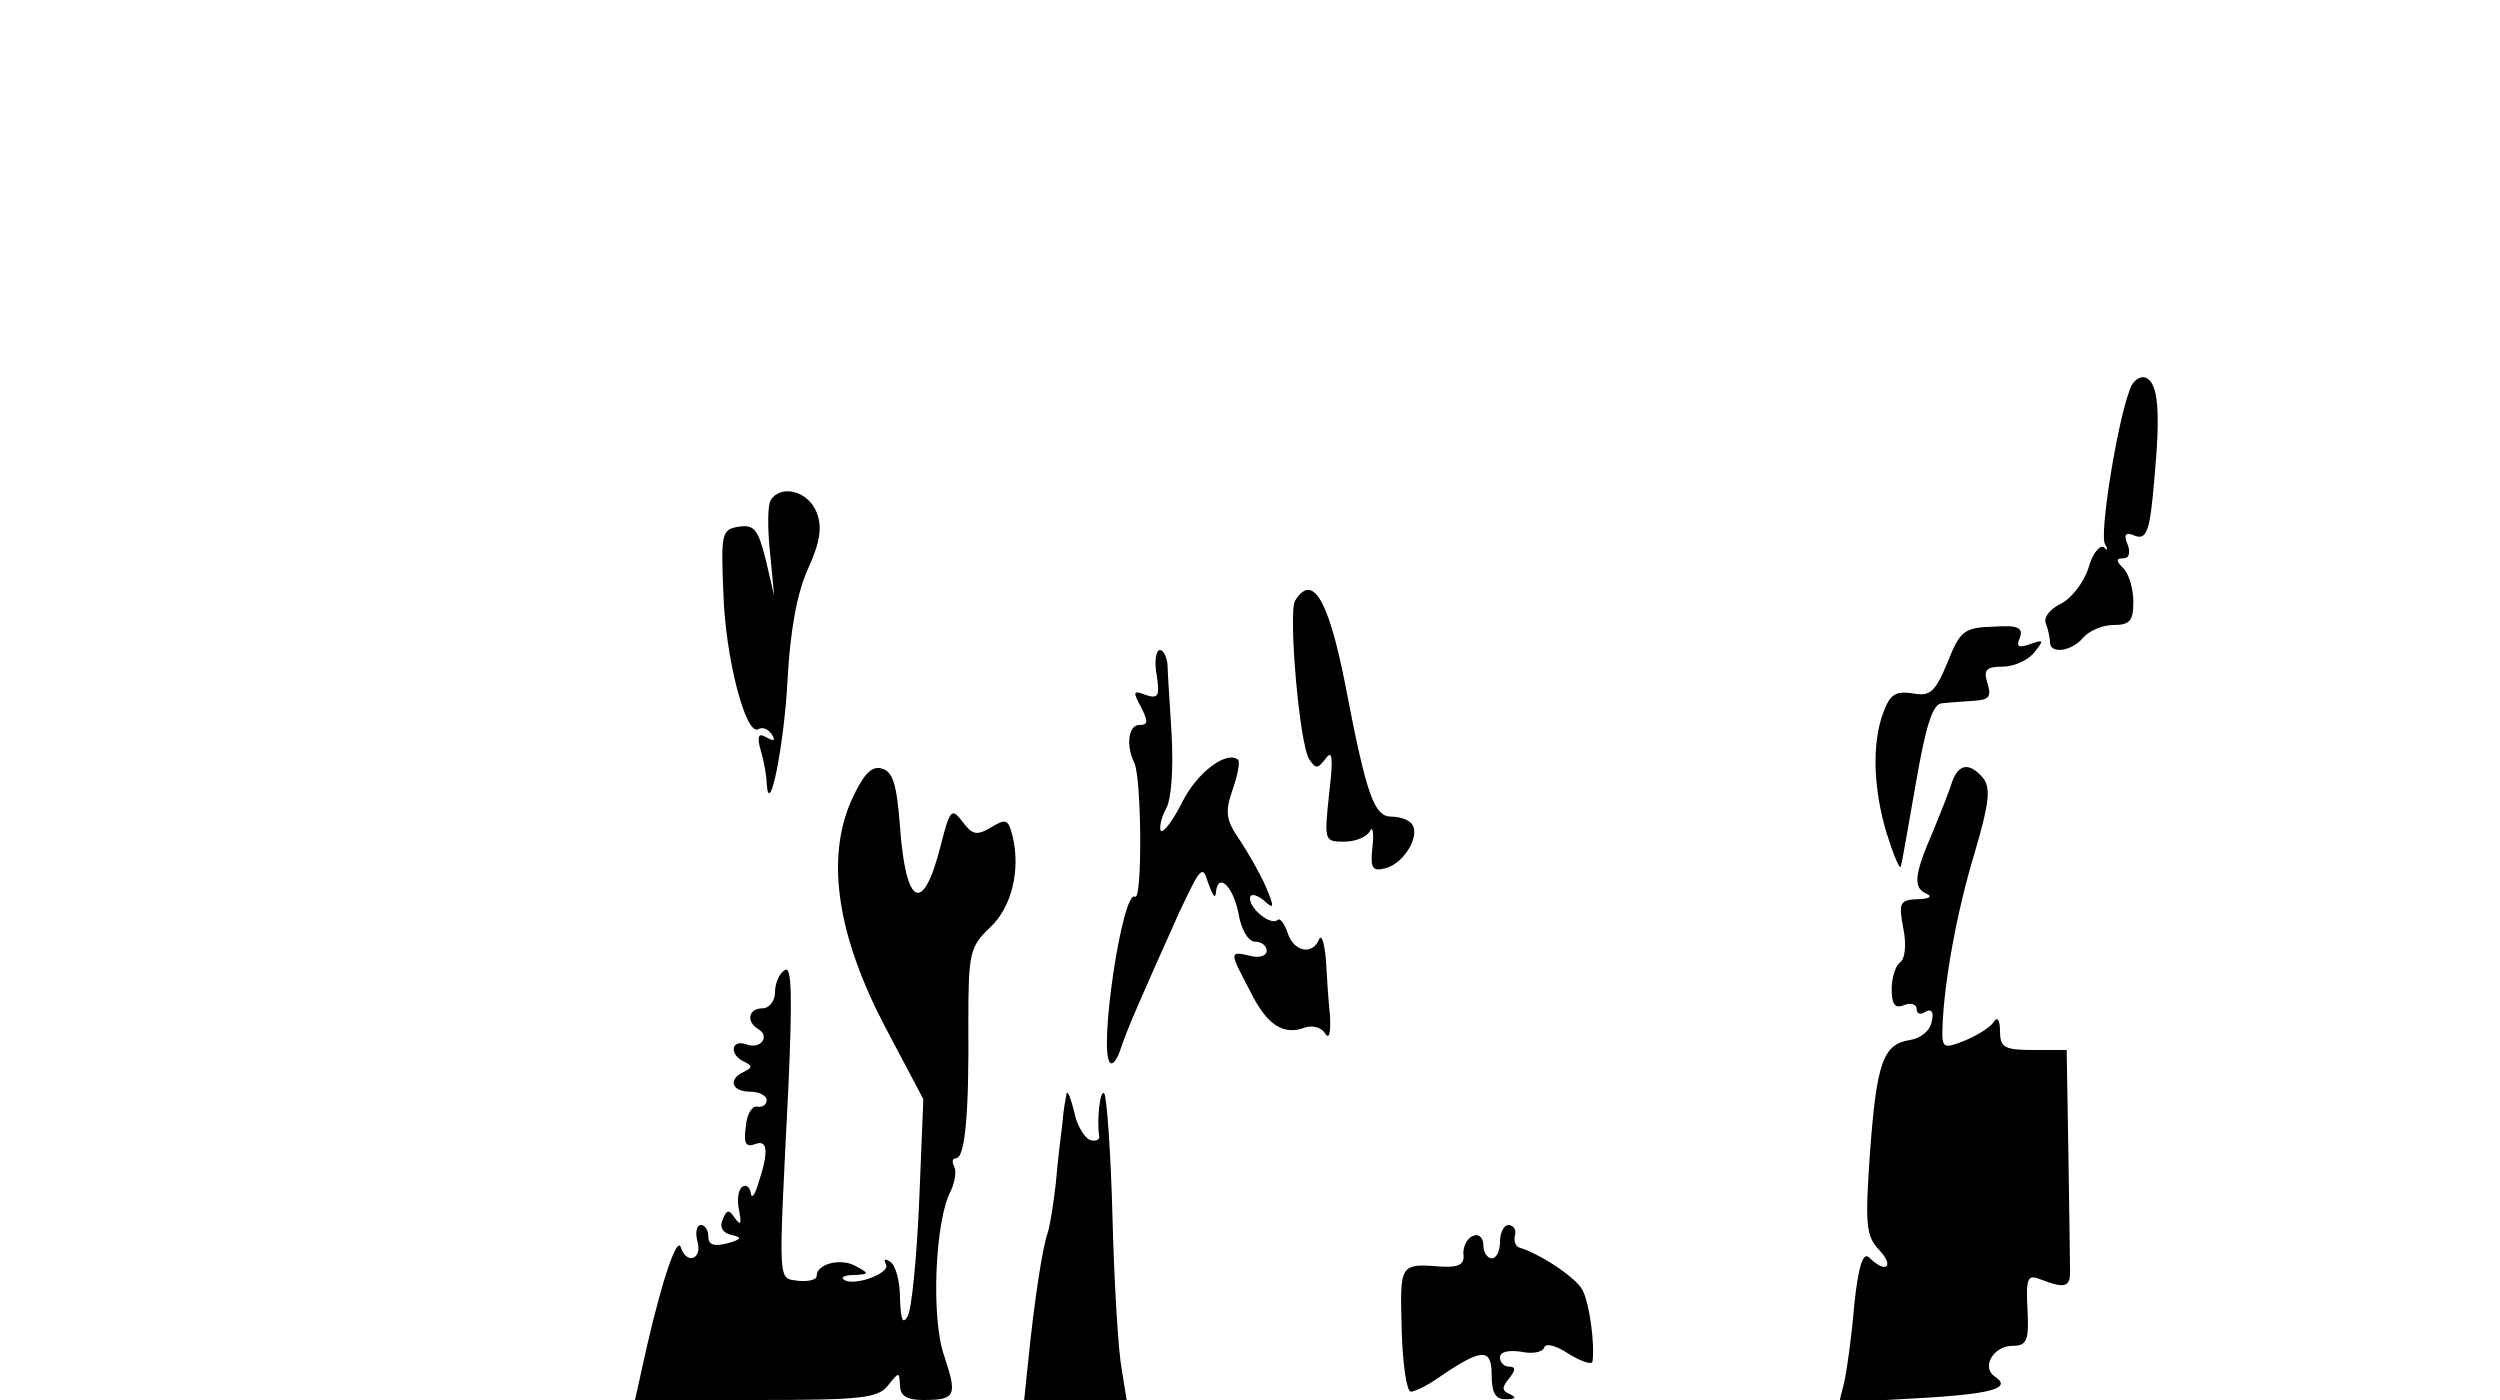
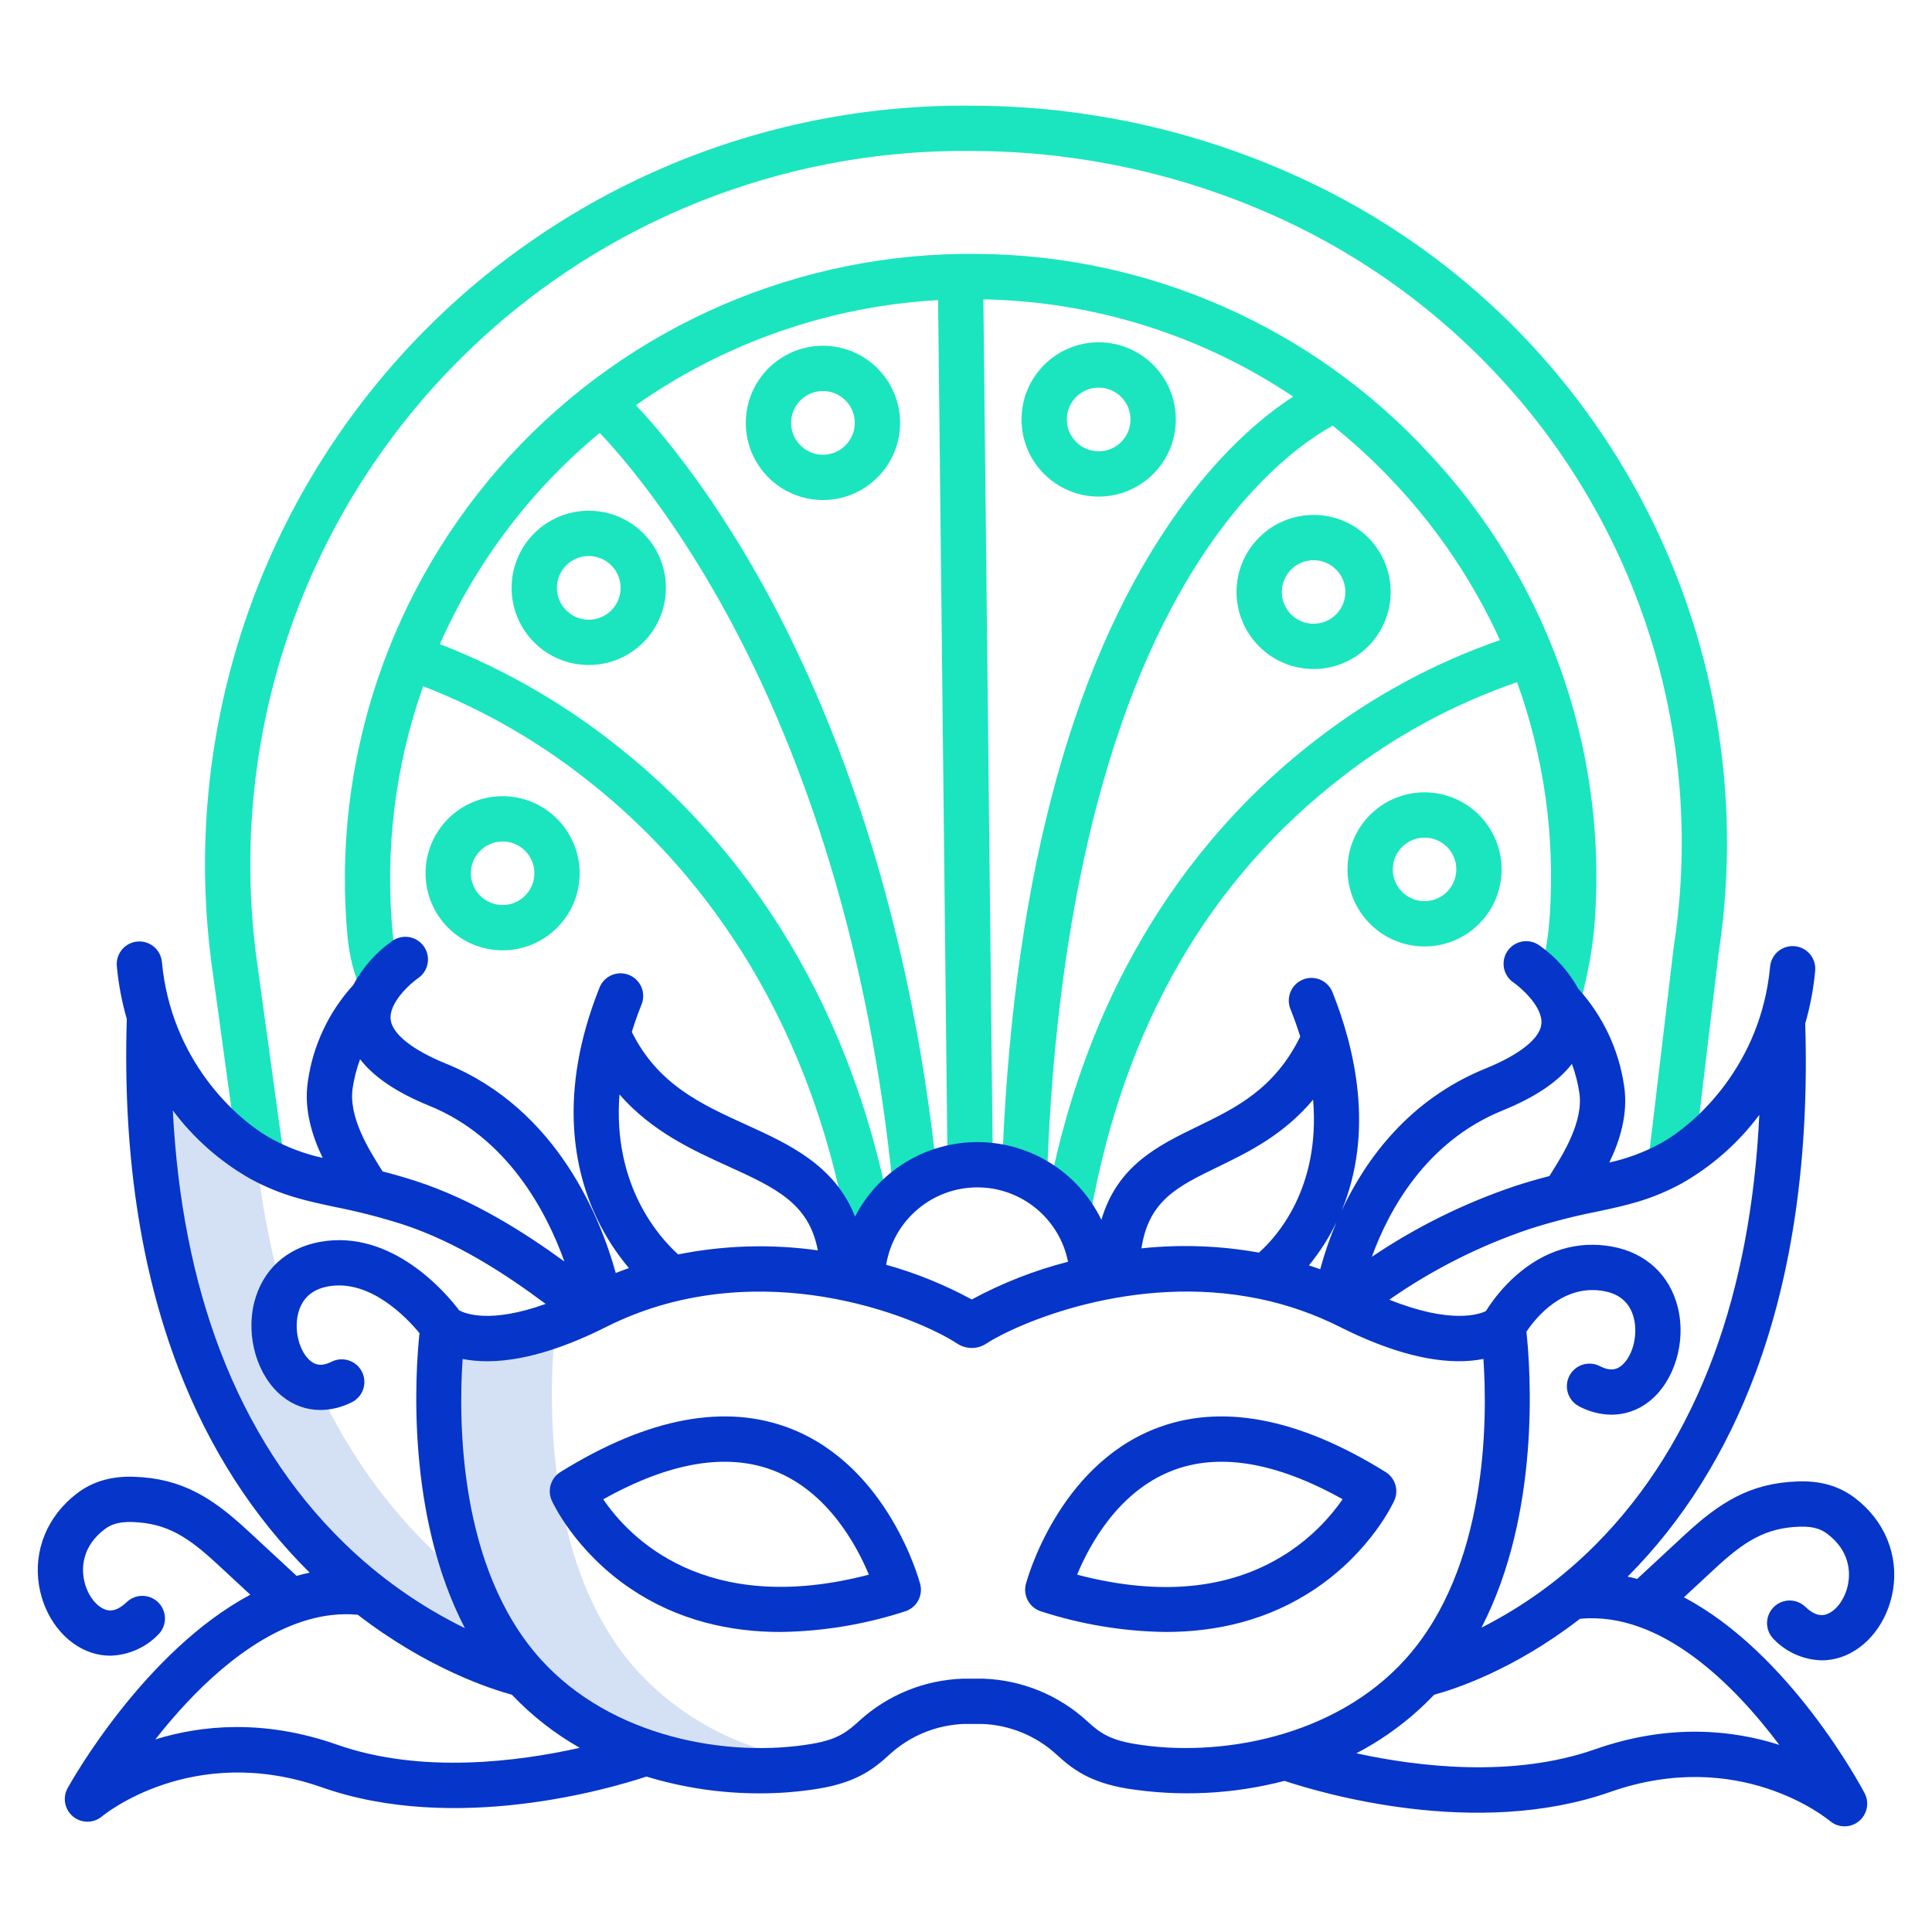
- <svg xmlns="http://www.w3.org/2000/svg" version="1.0" width="300pt" height="168pt" viewBox="0 0 300 168" preserveAspectRatio="xMidYMid meet">
-   <g transform="translate(0,168) scale(0.1,-0.1)" fill="#000000" stroke="none">
-     <path d="M2556 1213 c-15 -38 -37 -174 -30 -186 4 -6 3 -9 -1 -4 -5 4 -14 -7 -19 -25 -6 -18 -21 -37 -34 -43 -12 -6 -20 -16 -17 -23 3 -8 5 -18 5 -23 0 -14 26 -11 40 6 7 8 23 15 36 15 20 0 24 5 24 28 0 15 -5 33 -12 40 -9 9 -9 12 0 12 7 0 9 7 5 17 -5 12 -2 15 9 10 14 -5 18 6 23 66 8 84 5 119 -11 124 -6 2 -15 -4 -18 -14z" />
-     <path d="M925 1080 c-4 -6 -4 -34 -1 -63 l5 -52 -10 43 c-9 36 -14 43 -32 40 -21 -3 -22 -8 -19 -78 2 -78 27 -174 42 -165 5 3 12 0 16 -6 5 -8 3 -9 -6 -4 -10 6 -12 2 -7 -16 4 -13 7 -31 7 -39 3 -45 21 47 25 123 3 58 11 104 24 133 15 33 18 51 11 69 -10 26 -43 34 -55 15z" />
-     <path d="M1554 959 c-8 -14 5 -171 17 -190 8 -12 10 -12 20 1 8 11 9 0 4 -42 -6 -57 -6 -58 18 -58 14 0 28 6 31 13 3 6 5 -2 3 -19 -3 -26 0 -30 15 -26 22 5 42 38 33 52 -3 6 -15 10 -25 10 -21 0 -30 24 -56 160 -20 101 -39 133 -60 99z" />
-     <path d="M2337 885 c-15 -36 -21 -41 -42 -37 -20 3 -27 -1 -35 -23 -14 -37 -12 -92 4 -145 8 -25 15 -43 17 -40 1 3 9 48 18 100 12 69 20 95 31 96 8 1 25 2 38 3 19 1 22 5 17 21 -5 16 -2 20 18 20 14 0 31 8 38 17 12 15 12 16 -5 10 -14 -5 -17 -3 -12 8 4 12 -3 15 -32 13 -35 -1 -40 -5 -55 -43z" />
-     <path d="M1388 870 c4 -25 2 -29 -13 -24 -15 6 -16 4 -6 -14 9 -18 9 -22 -2 -22 -13 0 -16 -25 -6 -45 9 -17 10 -167 1 -161 -15 9 -44 -185 -30 -199 3 -4 9 4 13 17 8 24 23 58 70 163 26 55 28 58 35 35 5 -14 8 -19 9 -12 2 26 20 10 27 -23 3 -20 12 -35 20 -35 8 0 14 -5 14 -11 0 -6 -9 -9 -20 -6 -25 6 -25 5 0 -42 20 -41 40 -54 66 -44 9 3 20 0 24 -7 5 -8 7 0 6 21 -2 19 -4 50 -5 69 -2 19 -5 29 -8 23 -8 -20 -31 -15 -38 8 -4 11 -9 18 -12 15 -8 -7 -33 13 -33 26 0 6 7 5 16 -2 13 -12 14 -10 3 16 -7 16 -22 42 -32 57 -16 23 -17 33 -8 59 6 17 9 33 7 36 -13 12 -49 -14 -67 -50 -11 -22 -23 -38 -26 -35 -2 3 0 15 6 26 7 12 9 49 7 88 -2 37 -5 76 -5 86 -1 9 -5 17 -9 17 -5 0 -7 -14 -4 -30z" />
-     <path d="M1021 718 c-30 -70 -16 -161 41 -270 l46 -87 -5 -123 c-3 -68 -9 -130 -14 -138 -6 -10 -8 -3 -9 22 0 20 -5 40 -12 44 -6 4 -8 3 -5 -3 7 -11 -41 -28 -51 -18 -3 3 3 5 14 5 17 1 17 2 2 10 -17 11 -48 4 -48 -11 0 -5 -10 -7 -22 -6 -25 4 -24 -10 -12 231 5 112 4 147 -4 142 -7 -4 -12 -16 -12 -27 0 -10 -7 -19 -15 -19 -17 0 -20 -16 -5 -25 15 -9 2 -25 -15 -18 -18 6 -20 -13 -2 -21 10 -5 10 -7 0 -12 -20 -9 -15 -24 7 -24 11 0 20 -5 20 -10 0 -6 -5 -9 -11 -8 -6 2 -13 -9 -14 -24 -3 -20 0 -25 11 -21 15 6 17 -8 4 -47 -4 -14 -8 -19 -9 -12 -1 7 -5 11 -10 8 -5 -3 -7 -16 -4 -29 3 -16 2 -18 -5 -9 -7 11 -10 11 -15 -2 -4 -9 1 -16 11 -18 13 -3 12 -5 -5 -10 -16 -4 -23 -2 -23 8 0 8 -4 14 -9 14 -5 0 -7 -9 -4 -20 6 -21 -13 -28 -20 -7 -4 14 -21 -33 -41 -120 l-14 -63 145 0 c127 0 147 2 159 18 13 16 13 16 14 0 0 -13 8 -18 28 -18 39 0 41 5 25 53 -16 45 -11 163 8 198 5 11 7 24 4 29 -3 6 -2 10 2 10 11 0 16 52 15 164 0 83 2 90 26 113 26 24 37 69 27 110 -5 20 -8 21 -26 10 -17 -10 -22 -9 -34 7 -13 17 -15 15 -26 -28 -21 -84 -42 -75 -49 22 -4 53 -9 67 -23 70 -12 3 -22 -9 -36 -40z" />
-     <path d="M2343 743 c-3 -10 -14 -38 -24 -62 -22 -51 -24 -67 -6 -74 6 -3 1 -6 -12 -6 -21 -1 -23 -4 -17 -35 4 -20 2 -37 -4 -41 -5 -3 -10 -18 -10 -32 0 -18 4 -24 15 -19 8 3 15 1 15 -5 0 -6 5 -7 11 -3 7 4 10 -1 7 -12 -2 -11 -13 -20 -26 -22 -32 -5 -40 -26 -48 -135 -6 -86 -5 -100 11 -117 19 -20 8 -29 -12 -9 -7 7 -13 -9 -18 -58 -3 -37 -9 -79 -12 -92 l-6 -24 92 5 c91 5 116 12 95 26 -17 11 -2 37 21 37 17 0 20 6 18 43 -2 38 0 43 15 37 31 -12 37 -10 36 13 0 12 -1 76 -2 142 l-2 120 -40 0 c-35 0 -40 3 -40 23 0 13 -3 18 -8 10 -4 -6 -20 -16 -35 -22 -25 -10 -27 -9 -26 17 2 54 17 138 39 210 17 58 19 76 10 88 -16 19 -29 18 -37 -3z" />
-     <path d="M1280 368 c-1 -5 -4 -20 -5 -35 -2 -16 -6 -48 -8 -73 -3 -25 -7 -52 -10 -60 -6 -17 -16 -82 -23 -152 l-5 -48 62 0 61 0 -6 37 c-4 21 -9 103 -11 182 -2 79 -7 146 -10 149 -5 5 -9 -33 -6 -51 1 -5 -4 -7 -11 -5 -7 3 -16 18 -19 34 -4 16 -8 26 -9 22z" />
-     <path d="M1800 190 c0 -11 -4 -20 -10 -20 -5 0 -10 7 -10 16 0 9 -6 14 -12 11 -7 -2 -12 -12 -12 -21 2 -13 -5 -17 -25 -16 -52 4 -51 4 -49 -75 1 -41 6 -75 11 -75 5 0 21 8 35 18 50 34 62 35 62 2 0 -22 5 -30 18 -29 11 0 12 2 4 6 -10 4 -10 8 -1 19 8 10 8 14 0 14 -6 0 -11 5 -11 11 0 7 10 9 25 7 13 -3 26 -1 28 5 2 6 15 2 30 -8 15 -9 27 -13 28 -9 3 23 -4 71 -12 86 -8 15 -50 43 -76 51 -4 1 -7 8 -5 15 2 6 -2 12 -8 12 -5 0 -10 -9 -10 -20z" />
+ <svg xmlns="http://www.w3.org/2000/svg" id="Layer_1" height="512" viewBox="0 0 512 512" width="512" data-name="Layer 1">
+   <path d="m201.35 463.46a75.056 75.056 0 0 1 -32.52-20.73c-27.787-30.816-22.6-84.079-21.464-91.8-22.081 8.166-29.946.643-29.946.643-.769 4.815-4.4 38.2 6.816 67.624l-.056-.044c-23.612-18.68-49.712-52.573-56.212-112.753-8.9-5.254-22.394-17.516-28.348-37.123-2.89 85.87 29.14 130.39 57.56 152.87 21.89 17.33 41.65 21.58 41.65 21.58a75.056 75.056 0 0 0 32.52 20.73 95.937 95.937 0 0 0 44.82 3.59c1.049-.177 2.022-.377 2.931-.6a94.014 94.014 0 0 1 -17.751-3.987zm-72.7-34.474c-.029-.054-.056-.108-.084-.163.023.055.05.109.079.163zm7.764 11.9c.064.079.13.157.2.236-.075-.081-.141-.159-.205-.238zm-6.16-9c.062.1.122.211.184.316-.067-.112-.127-.218-.189-.323zm1.873 3.056.24.368zm2.051 3.007c.084.118.171.233.256.35-.09-.124-.177-.239-.261-.357z" fill="#d4e1f4" />
+   <g fill="#1ae5be">
+     <path d="m345.221 47.418a208.583 208.583 0 0 0 -87.331-19.4 201.074 201.074 0 0 0 -201.703 228.282l7.1 51.652 11.888-1.634-7.1-51.652a189.073 189.073 0 0 1 189.7-214.653 196.7 196.7 0 0 1 82.364 18.274 183.407 183.407 0 0 1 62.37 47.467 181.533 181.533 0 0 1 41.037 145.283c-.01.066-.019.132-.026.2l-6.7 56.423 11.916 1.416 6.692-56.325a193.926 193.926 0 0 0 -110.2-205.332z" />
+     <path d="m378.76 120.248a164.365 164.365 0 0 0 -119.652-52.955 165.68 165.68 0 0 0 -166.983 181.207 48.7 48.7 0 0 0 3.555 14.027l11.083-4.6a36.718 36.718 0 0 1 -2.693-10.572 152.864 152.864 0 0 1 8.07-65.5 168.954 168.954 0 0 1 45.633 26.587c24.73 19.981 56.463 56.991 67.2 119.833l11.827-2.025c-11.368-66.533-45.151-105.866-71.489-127.146a180.355 180.355 0 0 0 -48.736-28.415 153.146 153.146 0 0 1 42.36-55.972c14.278 15.057 65.349 76.739 77.636 199.411l11.94-1.2c-7.673-76.6-30.3-129.686-47.925-160.727-13.092-23.056-25.318-37.635-32.05-44.827a154.131 154.131 0 0 1 80.068-27.845l2.507 229.244 12-.131-2.506-229.31a152.455 152.455 0 0 1 82.1 25.769c-8.05 5.241-20.271 15.3-32.632 33.42-27.086 39.7-42.082 97.767-44.573 172.582l11.994.4c1.642-49.345 10.221-118.052 41.765-165.144 14.15-21.125 28-30.312 33.934-33.547a156.558 156.558 0 0 1 16.771 15.6 154.446 154.446 0 0 1 27.536 41.22 171.242 171.242 0 0 0 -48.331 26.131c-26.315 20.081-60.154 57.837-71.923 123.667l11.813 2.112c8.864-49.583 31.388-88.577 66.946-115.9a160.2 160.2 0 0 1 46.041-24.856 152.427 152.427 0 0 1 8.686 61.465 91.661 91.661 0 0 1 -2.007 14.057l-1.609 7.257 11.716 2.6 1.609-7.258a103.641 103.641 0 0 0 2.267-15.9 163.782 163.782 0 0 0 -43.948-122.759z" />
+     <path d="m135.584 155.77a20.441 20.441 0 1 0 20.441-20.42 20.454 20.454 0 0 0 -20.441 20.42zm28.882 0a8.441 8.441 0 1 1 -8.441-8.42 8.44 8.44 0 0 1 8.441 8.42z" />
+     <path d="m133.177 211a20.42 20.42 0 1 0 20.441 20.42 20.454 20.454 0 0 0 -20.441-20.42zm0 28.84a8.42 8.42 0 1 1 8.441-8.42 8.44 8.44 0 0 1 -8.441 8.422z" />
+     <path d="m377.5 209.979a20.42 20.42 0 1 0 20.441 20.42 20.454 20.454 0 0 0 -20.441-20.42zm0 28.84a8.42 8.42 0 1 1 8.441-8.42 8.44 8.44 0 0 1 -8.441 8.42z" />
+     <path d="m197.646 112.05a20.441 20.441 0 1 0 20.441-20.42 20.454 20.454 0 0 0 -20.441 20.42zm28.882 0a8.441 8.441 0 1 1 -8.441-8.42 8.44 8.44 0 0 1 8.441 8.42z" />
+     <path d="m311.6 111.185a20.441 20.441 0 1 0 -20.442 20.415 20.454 20.454 0 0 0 20.442-20.415zm-28.882 0a8.441 8.441 0 1 1 8.441 8.419 8.44 8.44 0 0 1 -8.442-8.419z" />
+     <path d="m348.137 177.3a20.42 20.42 0 1 0 -20.441-20.42 20.454 20.454 0 0 0 20.441 20.42zm0-28.84a8.42 8.42 0 1 1 -8.441 8.42 8.44 8.44 0 0 1 8.441-8.417z" />
  </g>
+   <path d="m209.737 378.675c-17.345-6.873-37.939-3.03-61.209 11.424a6 6 0 0 0 -2.306 7.558c.243.54 6.115 13.335 20.774 23.273 12.648 8.574 26.561 11.559 39.8 11.559a111.585 111.585 0 0 0 33.057-5.462 6 6 0 0 0 4-7.267c-.334-1.26-8.499-30.931-34.116-41.085zm-49.87 18.66c17.689-9.9 32.935-12.431 45.38-7.531 14.117 5.56 21.735 19.633 25.015 27.5-43.499 11.335-63.647-10.039-70.395-19.969z" fill="#0635c9" />
+   <path d="m367.2 390.1c-23.269-14.455-43.862-18.3-61.208-11.424-25.617 10.154-33.783 39.826-34.117 41.085a6 6 0 0 0 4 7.267 111.558 111.558 0 0 0 33.057 5.462c13.242 0 27.158-2.986 39.8-11.559 14.659-9.938 20.531-22.733 20.774-23.273a6 6 0 0 0 -2.306-7.558zm-25.2 20.9c-14.922 10.115-33.924 12.23-56.551 6.306 3.246-7.847 10.807-21.861 24.967-27.473 12.446-4.934 27.7-2.416 45.4 7.478a53.3 53.3 0 0 1 -13.816 13.689z" fill="#0635c9" />
+   <path d="m491.58 396.98c-4.155-3.162-9.089-4.594-15.1-4.39-12.814.442-20.8 5.61-30.261 14.387l-12.34 11.446c-.84-.22-1.685-.422-2.537-.6 14.583-14.629 25.991-32.793 33.9-54.013 9.82-26.339 14.241-57.477 13.16-92.551a75.33 75.33 0 0 0 2.642-13.979 6 6 0 0 0 -11.949-1.109c-2.394 25.817-19.475 41.642-29.19 46.924a51.339 51.339 0 0 1 -13.412 4.982c2.781-5.778 5.029-12.87 3.918-20.258a48.73 48.73 0 0 0 -12.144-25.784 34.158 34.158 0 0 0 -10.3-11.486 6 6 0 1 0 -6.775 9.9c1.666 1.139 7.786 6.338 7.288 10.957-.412 3.825-5.788 8.105-14.75 11.74-20.379 8.267-31.833 24.165-38.147 37.611 8.636-20.947 3.511-42.9-2.493-57.887a6 6 0 0 0 -11.139 4.462c1.016 2.536 1.883 4.988 2.629 7.365-6.822 13.913-17.124 18.921-27.1 23.766-10.537 5.115-21.354 10.367-25.6 24.806a36.5 36.5 0 0 0 -65.283-.857c-5.355-13.646-17.635-19.246-28.8-24.329-12.044-5.484-23.446-10.684-30.361-24.606.738-2.386 1.6-4.842 2.616-7.377a6 6 0 0 0 -11.139-4.461c-11.344 28.316-6.61 49.04-.641 61.439a61.576 61.576 0 0 0 8.4 12.978c-1.165.412-2.329.84-3.494 1.3-3.821-13.849-15.225-43.405-44.907-55.445-8.946-3.629-14.322-7.9-14.748-11.722-.5-4.475 5.25-9.56 7.286-10.975a6 6 0 0 0 -6.775-9.906 33.965 33.965 0 0 0 -10.434 11.75 47.778 47.778 0 0 0 -12.012 25.53c-1.111 7.388 1.137 14.48 3.918 20.258a51.288 51.288 0 0 1 -13.406-4.983c-9.716-5.281-26.8-21.107-29.191-46.923a6 6 0 0 0 -11.949 1.108 75.269 75.269 0 0 0 2.64 13.981c-1.079 35.1 3.546 66.321 13.766 92.806 8.138 21.088 19.816 39.219 34.7 53.933-1.166.241-2.32.528-3.466.849l-12.815-11.872c-9.462-8.777-17.447-13.945-30.261-14.387-6-.2-10.949 1.228-15.1 4.39-7.863 5.983-11.629 15.133-10.073 24.477 1.407 8.449 6.839 15.409 13.839 17.732a15.879 15.879 0 0 0 5.014.817 18.329 18.329 0 0 0 12.658-5.52 6 6 0 1 0 -8.312-8.655c-2.957 2.84-4.933 2.184-5.582 1.968-2.7-.895-5.127-4.391-5.78-8.313-.484-2.907-.413-8.455 5.5-12.956 1.369-1.042 3.328-2.089 7.424-1.947 9.174.316 14.779 4.017 22.517 11.195l8.709 8.066c-28 14.938-47.338 49.309-48.413 51.251a6 6 0 0 0 9.129 7.483c.235-.2 23.882-19.76 58.262-7.679 35.215 12.374 76.022.443 86.009-2.859a102.284 102.284 0 0 0 29.965 4.45 95.539 95.539 0 0 0 15.89-1.291c9.951-1.689 14.48-5.244 18.607-9.048a30.872 30.872 0 0 1 19.677-8.055h4.8a30.872 30.872 0 0 1 19.677 8.055c4.127 3.8 8.656 7.359 18.607 9.048a102.012 102.012 0 0 0 41.852-2.018c9.481 3.162 50.731 15.443 86.285 2.95 34.117-11.987 57.309 6.885 58.262 7.679a6 6 0 0 0 9.188-7.373c-1.037-1.969-19.843-37.117-47.878-51.9l8.118-7.53c7.735-7.174 13.34-10.875 22.514-11.191 4.108-.144 6.055.9 7.425 1.948 5.915 4.5 5.986 10.048 5.5 12.955-.653 3.923-3.084 7.419-5.78 8.313-.649.214-2.624.872-5.582-1.968a6 6 0 1 0 -8.312 8.655 18.329 18.329 0 0 0 12.658 5.52 15.852 15.852 0 0 0 5.014-.818c7-2.321 12.432-9.281 13.839-17.73 1.559-9.346-2.207-18.496-10.071-24.479zm-45.944-83.341a66.9 66.9 0 0 0 20.6-18.183c-1.127 23.646-5.161 44.987-12.061 63.672-7.317 19.814-17.862 36.717-31.341 50.237a117.15 117.15 0 0 1 -30.234 21.977c15.818-30.534 12.966-68.752 11.916-78.418 2.476-3.71 9.736-12.756 20.574-10.762 4.248.781 6.906 3.2 7.9 7.187 1.141 4.58-.359 10.232-3.344 12.6-1.068.846-2.675 1.621-5.648.095a6 6 0 1 0 -5.481 10.675 18.727 18.727 0 0 0 8.56 2.19 15.95 15.95 0 0 0 10.024-3.556c6.647-5.27 9.815-15.743 7.533-24.9-2.139-8.587-8.471-14.45-17.371-16.088-9.2-1.693-18.1 1.022-25.725 7.853a43.613 43.613 0 0 0 -7.763 9.239c-1.695.833-9.264 3.54-25.592-3.029a147.077 147.077 0 0 1 37.317-18.793 163.262 163.262 0 0 1 17.653-4.53c7.694-1.631 14.34-3.04 22.483-7.466zm-47.4-19.367q12.865-5.219 18.333-12.335a38.379 38.379 0 0 1 1.973 7.667c1.146 7.625-4.4 16.432-7.379 21.163-.2.323-.389.618-.568.905-2.693.691-5.594 1.509-8.8 2.547a157.668 157.668 0 0 0 -38.246 18.855c4.477-12.314 14.296-30.529 34.689-38.802zm-44.047 29.6a95.142 95.142 0 0 0 -4.319 12.492q-1.494-.545-2.986-1.036a57.1 57.1 0 0 0 7.307-11.458zm-31.478-14.606c8.013-3.889 17.423-8.461 25.27-17.833 1.984 23.476-9.649 36.341-14.345 40.52a110.687 110.687 0 0 0 -31.142-1.128c1.933-12.673 9.513-16.364 20.219-21.561zm-63.7 5.4a24.521 24.521 0 0 1 24.029 19.716 111.619 111.619 0 0 0 -25.51 9.992 108.568 108.568 0 0 0 -22.69-9.2 24.517 24.517 0 0 1 24.174-20.506zm-94.841-24.619c8.572 9.816 19.427 14.762 28.653 18.964 12.619 5.746 21.572 9.833 23.911 22.347a110.41 110.41 0 0 0 -37.019 1.076c-4.966-4.482-17.407-18.258-15.545-42.387zm-70.714-1.675a38.258 38.258 0 0 1 1.97-7.672q5.444 7.1 18.336 12.34c20.868 8.465 31.138 28.258 35.805 41.27-10.51-7.652-24.191-16.405-39.366-21.323-3.2-1.038-6.1-1.856-8.8-2.547-.179-.287-.365-.583-.568-.9-2.978-4.74-8.523-13.54-7.377-21.168zm-35.071 69.687c-7.175-18.759-11.385-40.138-12.585-63.785a66.865 66.865 0 0 0 20.565 18.132c8.143 4.427 14.789 5.836 22.485 7.468a162.994 162.994 0 0 1 17.65 4.526c14.693 4.762 27.861 13.517 38.106 21.149-14.791 5.318-21.425 2.535-22.919 1.7-3.224-4.269-17.7-21.665-36.953-18.126-8.9 1.638-15.233 7.5-17.372 16.09-2.281 9.159.887 19.633 7.535 24.9a15.945 15.945 0 0 0 10.023 3.556 18.748 18.748 0 0 0 8.561-2.191 6 6 0 0 0 -5.481-10.668c-2.974 1.526-4.581.751-5.648-.1-2.985-2.366-4.485-8.018-3.344-12.6.993-3.989 3.651-6.407 7.9-7.189 11.1-2.04 20.826 8.21 24.261 12.373-1.08 10.253-3.677 48.005 12.031 78.187a123.886 123.886 0 0 1 -32.21-22.761c-14.016-13.694-24.99-30.741-32.605-50.661zm30.907 104.287c-19.456-6.837-36-5.141-48.125-1.386 2.483-3.161 5.276-6.477 8.333-9.736 10.926-11.653 27.53-24.955 45.313-23.3 18.494 14.27 35.274 19.682 40.836 21.191a77.936 77.936 0 0 0 17.977 14.074c-16.133 3.633-41.926 7.031-64.334-.843zm211.265-.21c-6.761-1.148-9.331-3.136-12.482-6.041a42.893 42.893 0 0 0 -27.466-11.227c-.075 0-.151 0-.226 0h-5.039c-.075 0-.151 0-.226 0a42.887 42.887 0 0 0 -27.466 11.232c-3.15 2.9-5.721 4.892-12.482 6.04-22.3 3.787-53.174-1.683-71.885-22.428-21.778-24.145-21.791-63.183-20.685-79.569a30.932 30.932 0 0 0 3.228.46c9.581.866 21.319-2.159 34.887-8.985 21.352-10.744 42.855-10.284 57.136-8.007 17.592 2.807 30.805 9.157 35.839 12.467a6.993 6.993 0 0 0 7.679 0c7.769-5.1 38.813-18.862 72.411-11.855h.028a86.274 86.274 0 0 1 21.2 7.388c13.568 6.826 25.308 9.851 34.887 8.985a30.932 30.932 0 0 0 3.228-.46c1.106 16.386 1.093 55.424-20.684 79.569-18.708 20.749-49.584 26.216-71.882 22.431zm170.976.276c-12.179-3.9-29-5.8-48.825 1.166-21.873 7.685-47.059 4.6-63.266 1.062a78.432 78.432 0 0 0 20.618-15.519c5.37-1.451 21.152-6.558 38.64-20.12 21.64-2.055 41.022 17.699 52.833 33.411z" fill="#0635c9" />
</svg>
